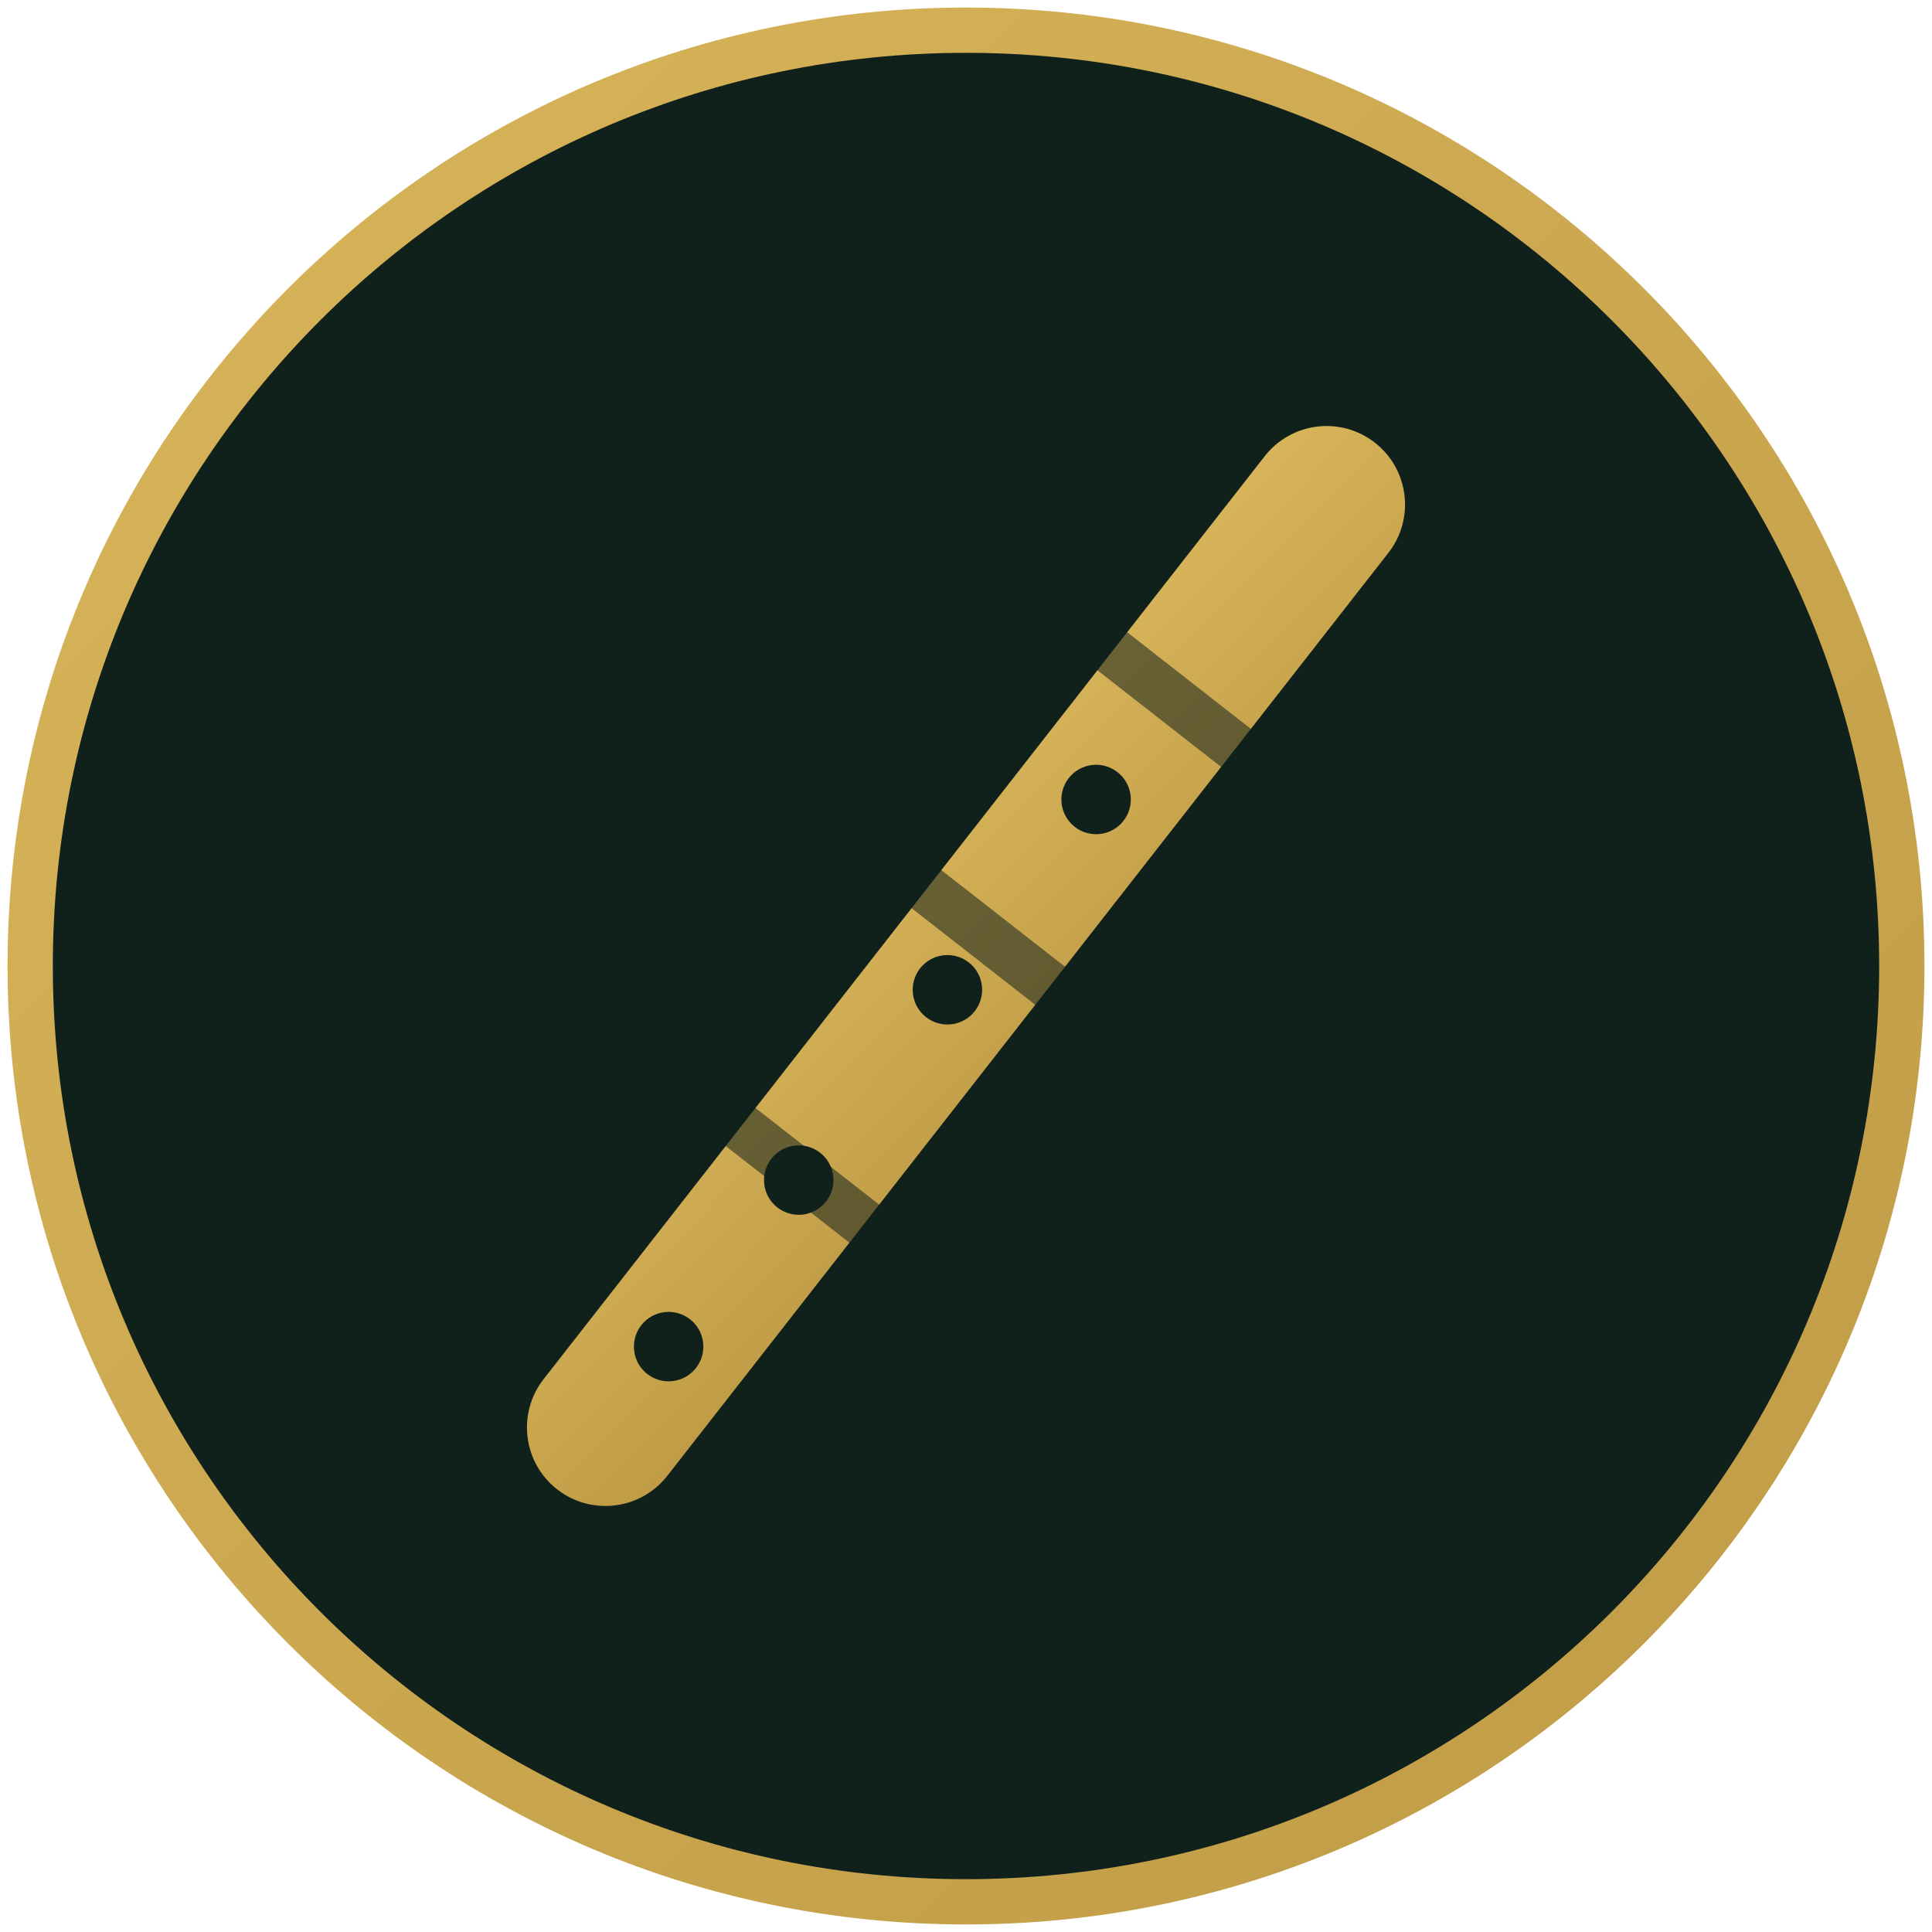
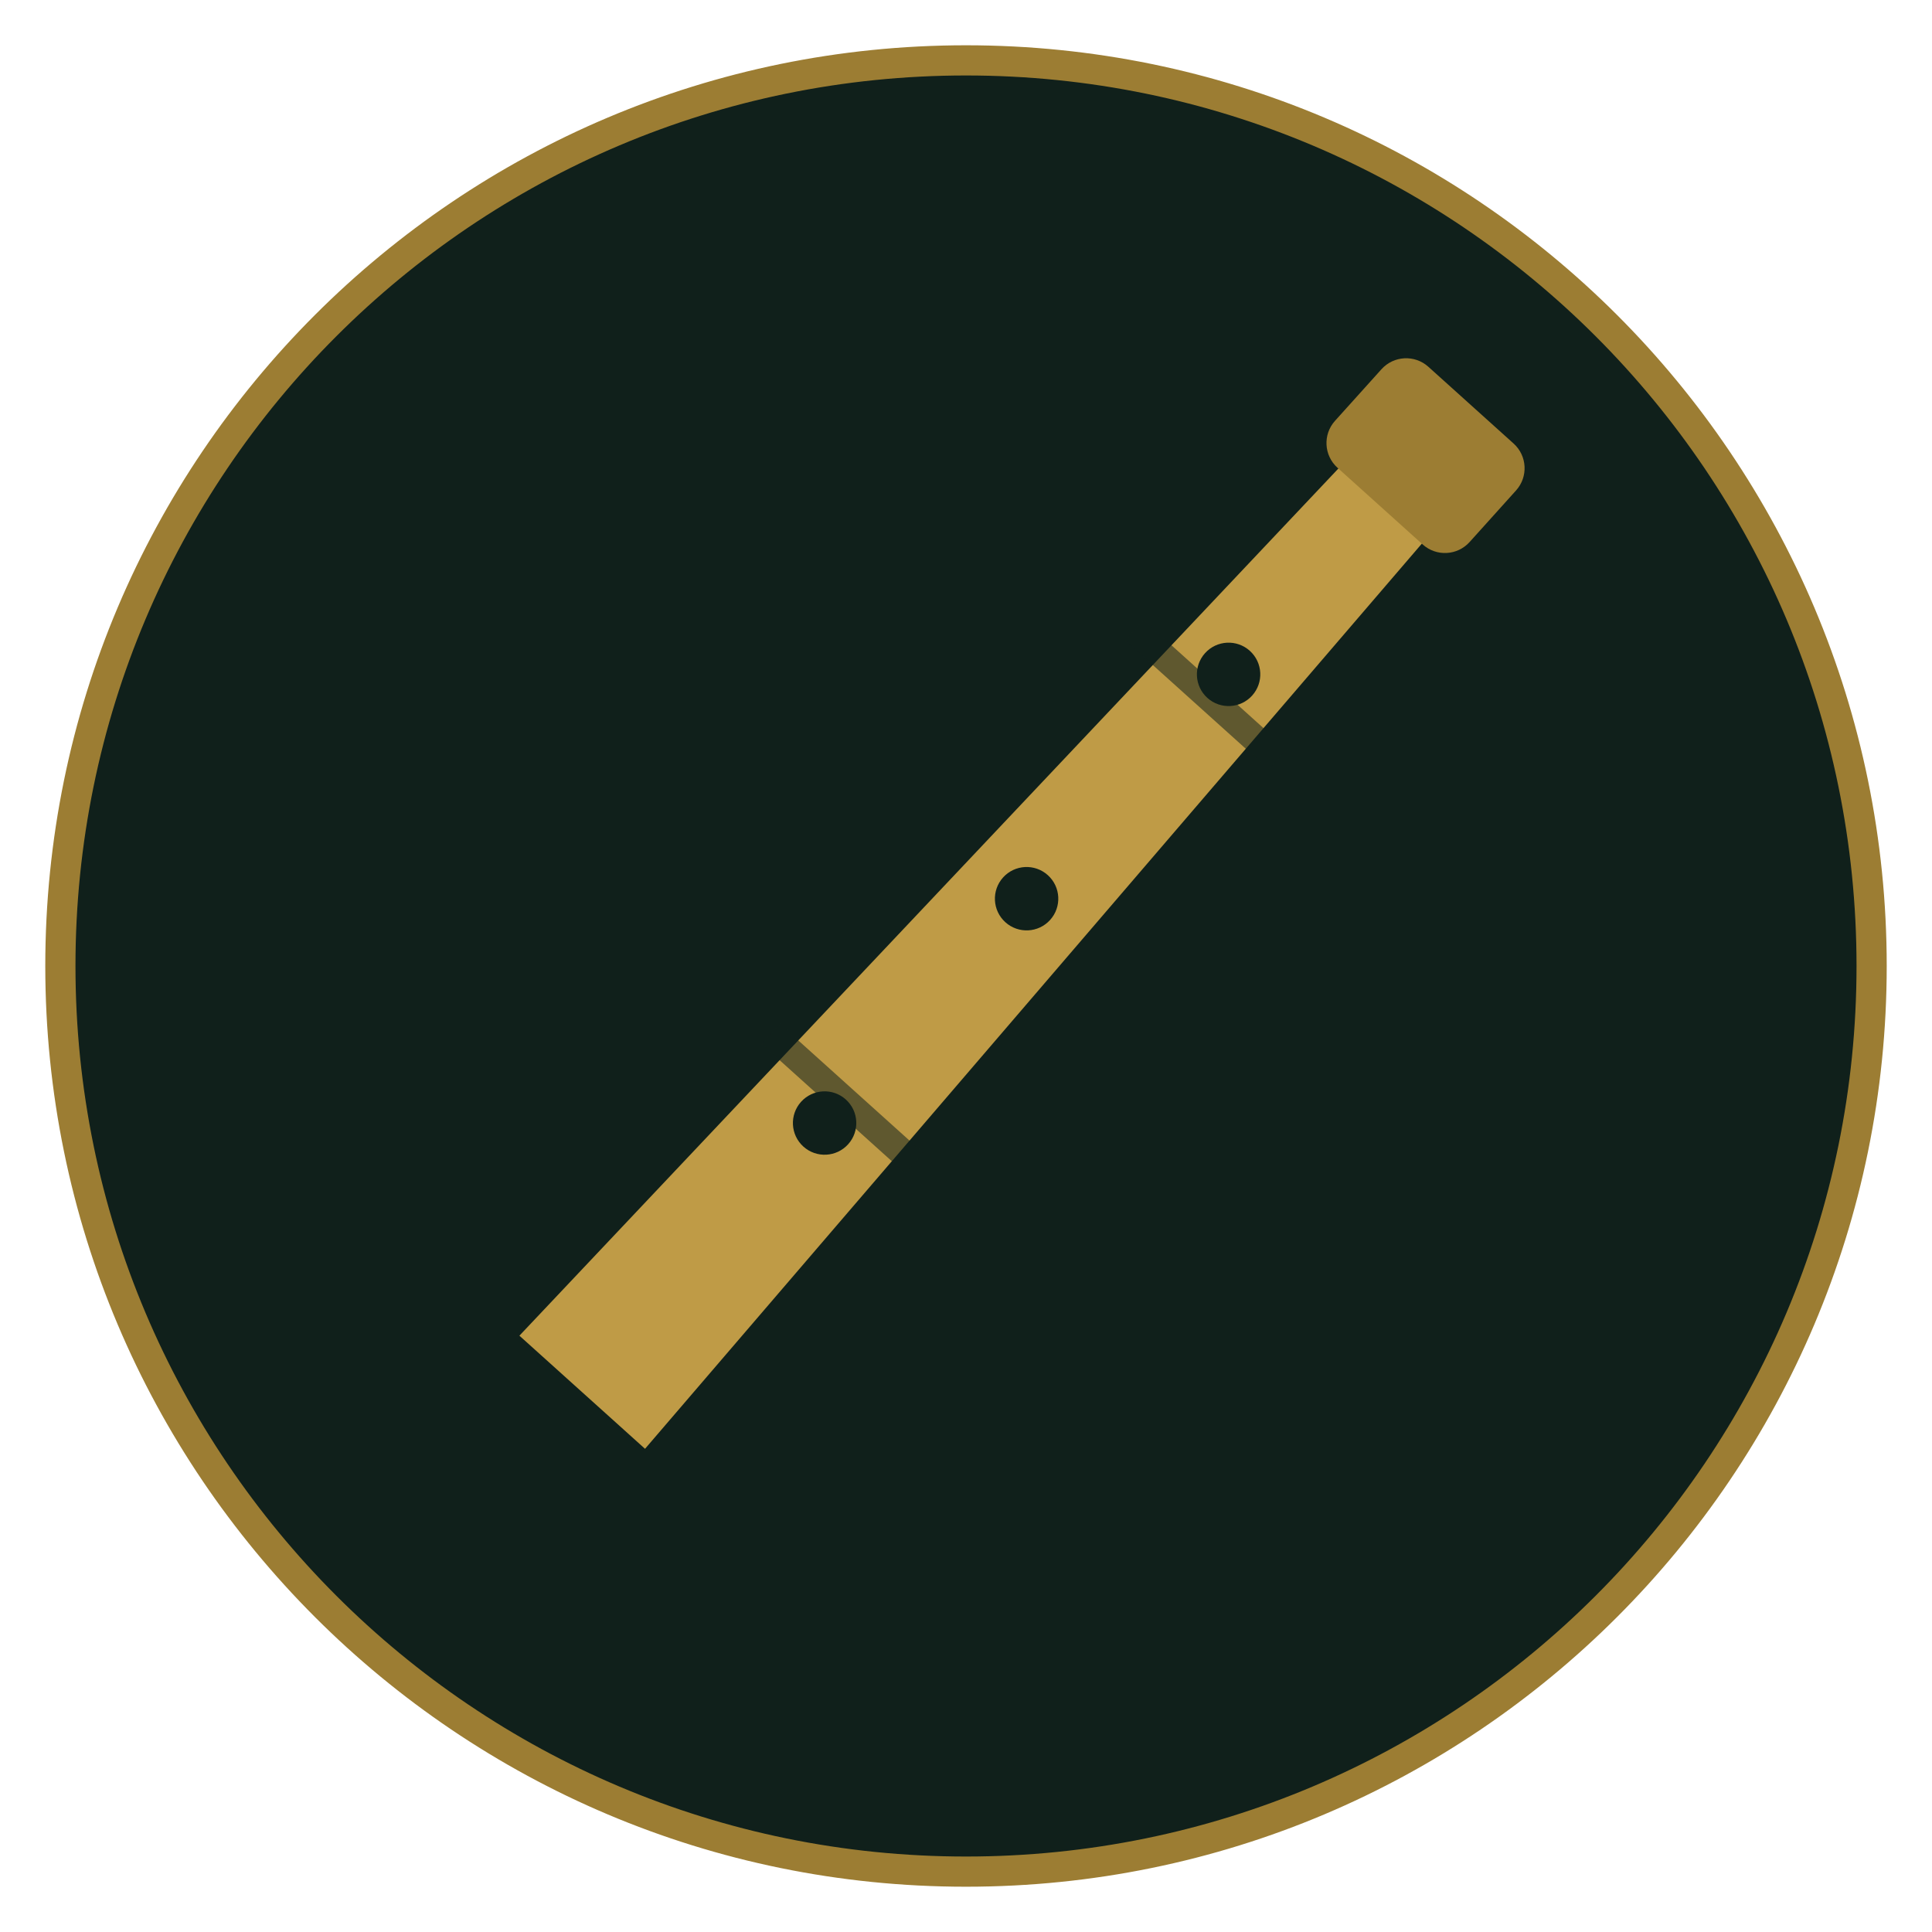
<svg xmlns="http://www.w3.org/2000/svg" fill="none" viewBox="0 0 64 64">
-   <defs>
-     <linearGradient id="g" x1="0" x2="1" y1="0" y2="1">
-       <stop offset="0" stop-color="#d8b45a" />
-       <stop offset="1" stop-color="#bf9b46" />
-     </linearGradient>
-   </defs>
-   <circle cx="32" cy="32" r="31" fill="#10201b" stroke="url(#g)" stroke-width="1.5" />
-   <g transform="rotate(38 32 32)">
-     <rect width="5.2" height="44" x="29.4" y="10" fill="url(#g)" rx="2.6" />
-     <rect width="7.2" height="1.6" x="28.4" y="20" fill="#10201b" opacity=".55" rx=".8" />
-     <rect width="7.2" height="1.6" x="28.4" y="30" fill="#10201b" opacity=".55" rx=".8" />
-     <rect width="7.2" height="1.6" x="28.4" y="40" fill="#10201b" opacity=".55" rx=".8" />
-     <circle cx="32" cy="25" r="1.15" fill="#10201b" />
-     <circle cx="32" cy="33" r="1.15" fill="#10201b" />
-     <circle cx="32" cy="41" r="1.15" fill="#10201b" />
-     <circle cx="32" cy="48" r="1.15" fill="#10201b" />
+   <circle cx="32" cy="32" r="30" fill="#10201b" stroke="#9c7d33" stroke-width="1" />
+   <g transform="rotate(42 32 32)">
+     <polygon points="30.2,9 33.8,9 34.8,51 29.2,51" fill="#bf9b46" />
+     <rect x="29" y="7" width="6" height="4.5" rx="1.1" fill="#9c7d33" />
+     <line x1="28.7" y1="20" x2="35.1" y2="20" stroke="#10201b" stroke-width="0.9" opacity=".55" />
+     <line x1="28.7" y1="38" x2="35.1" y2="38" stroke="#10201b" stroke-width="0.9" opacity=".55" />
+     <circle cx="32" cy="19" r="1.05" fill="#10201b" />
+     <circle cx="32" cy="29" r="1.05" fill="#10201b" />
+     <circle cx="32" cy="39" r="1.05" fill="#10201b" />
  </g>
</svg>
